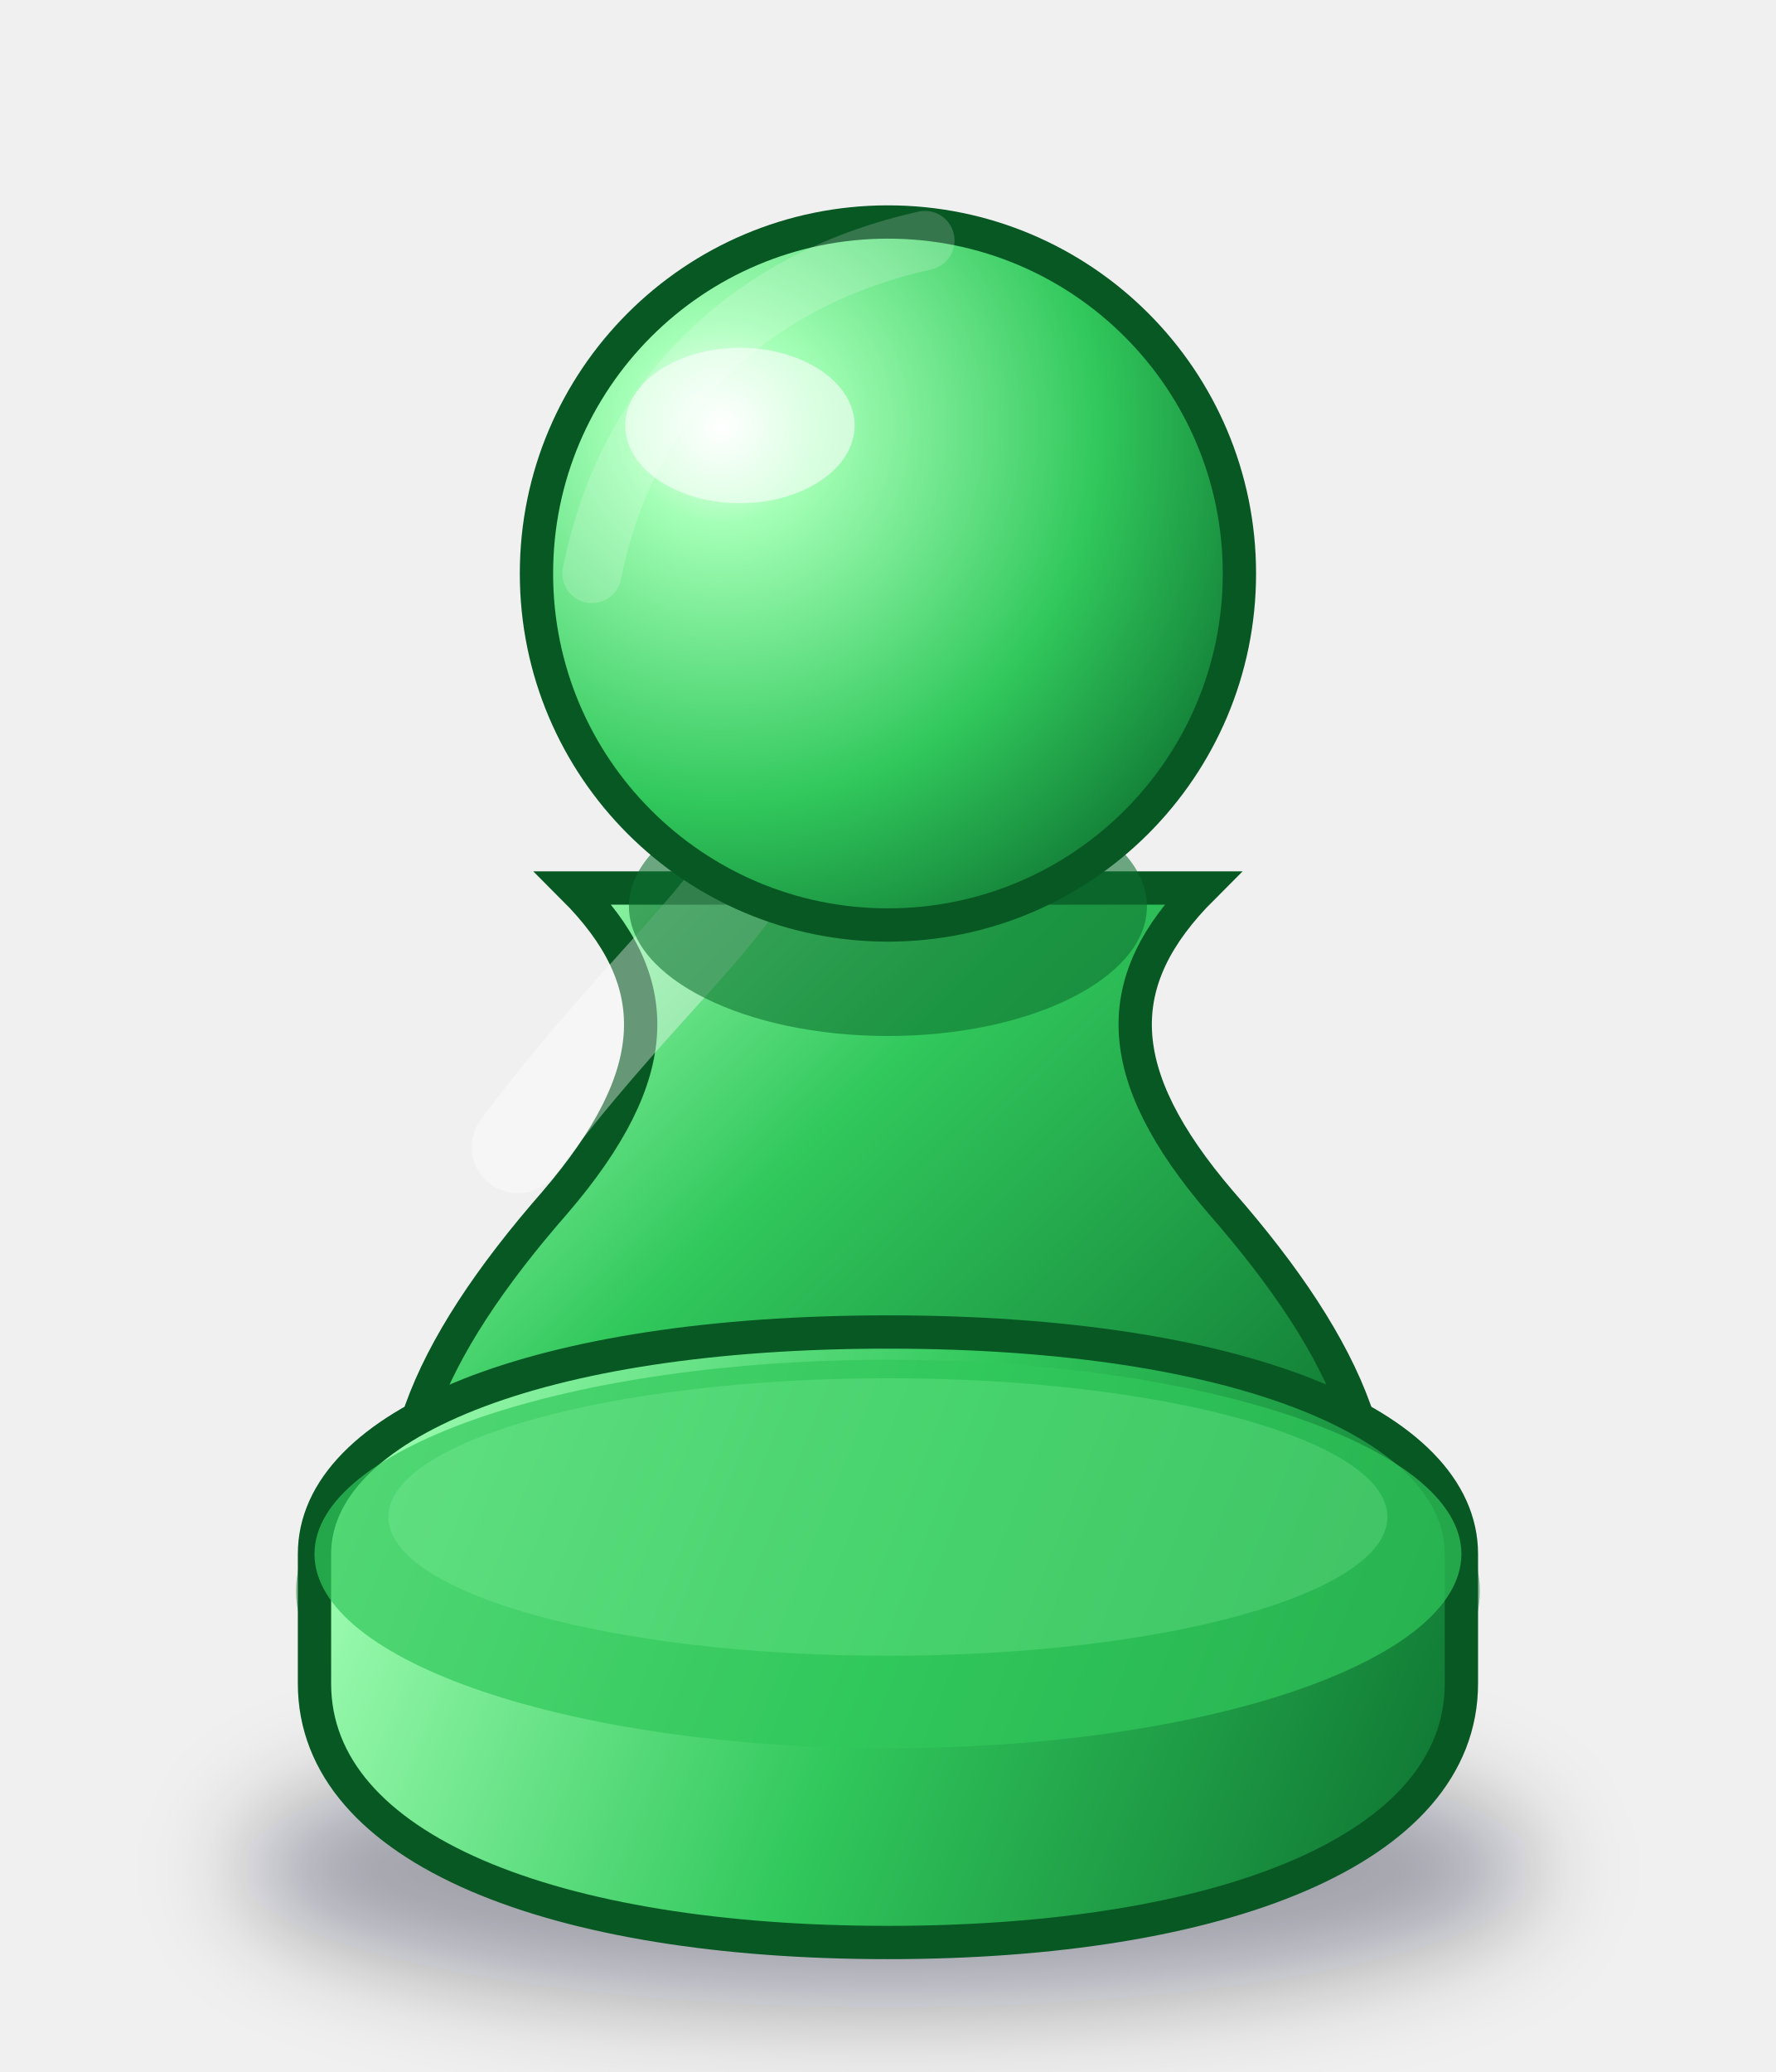
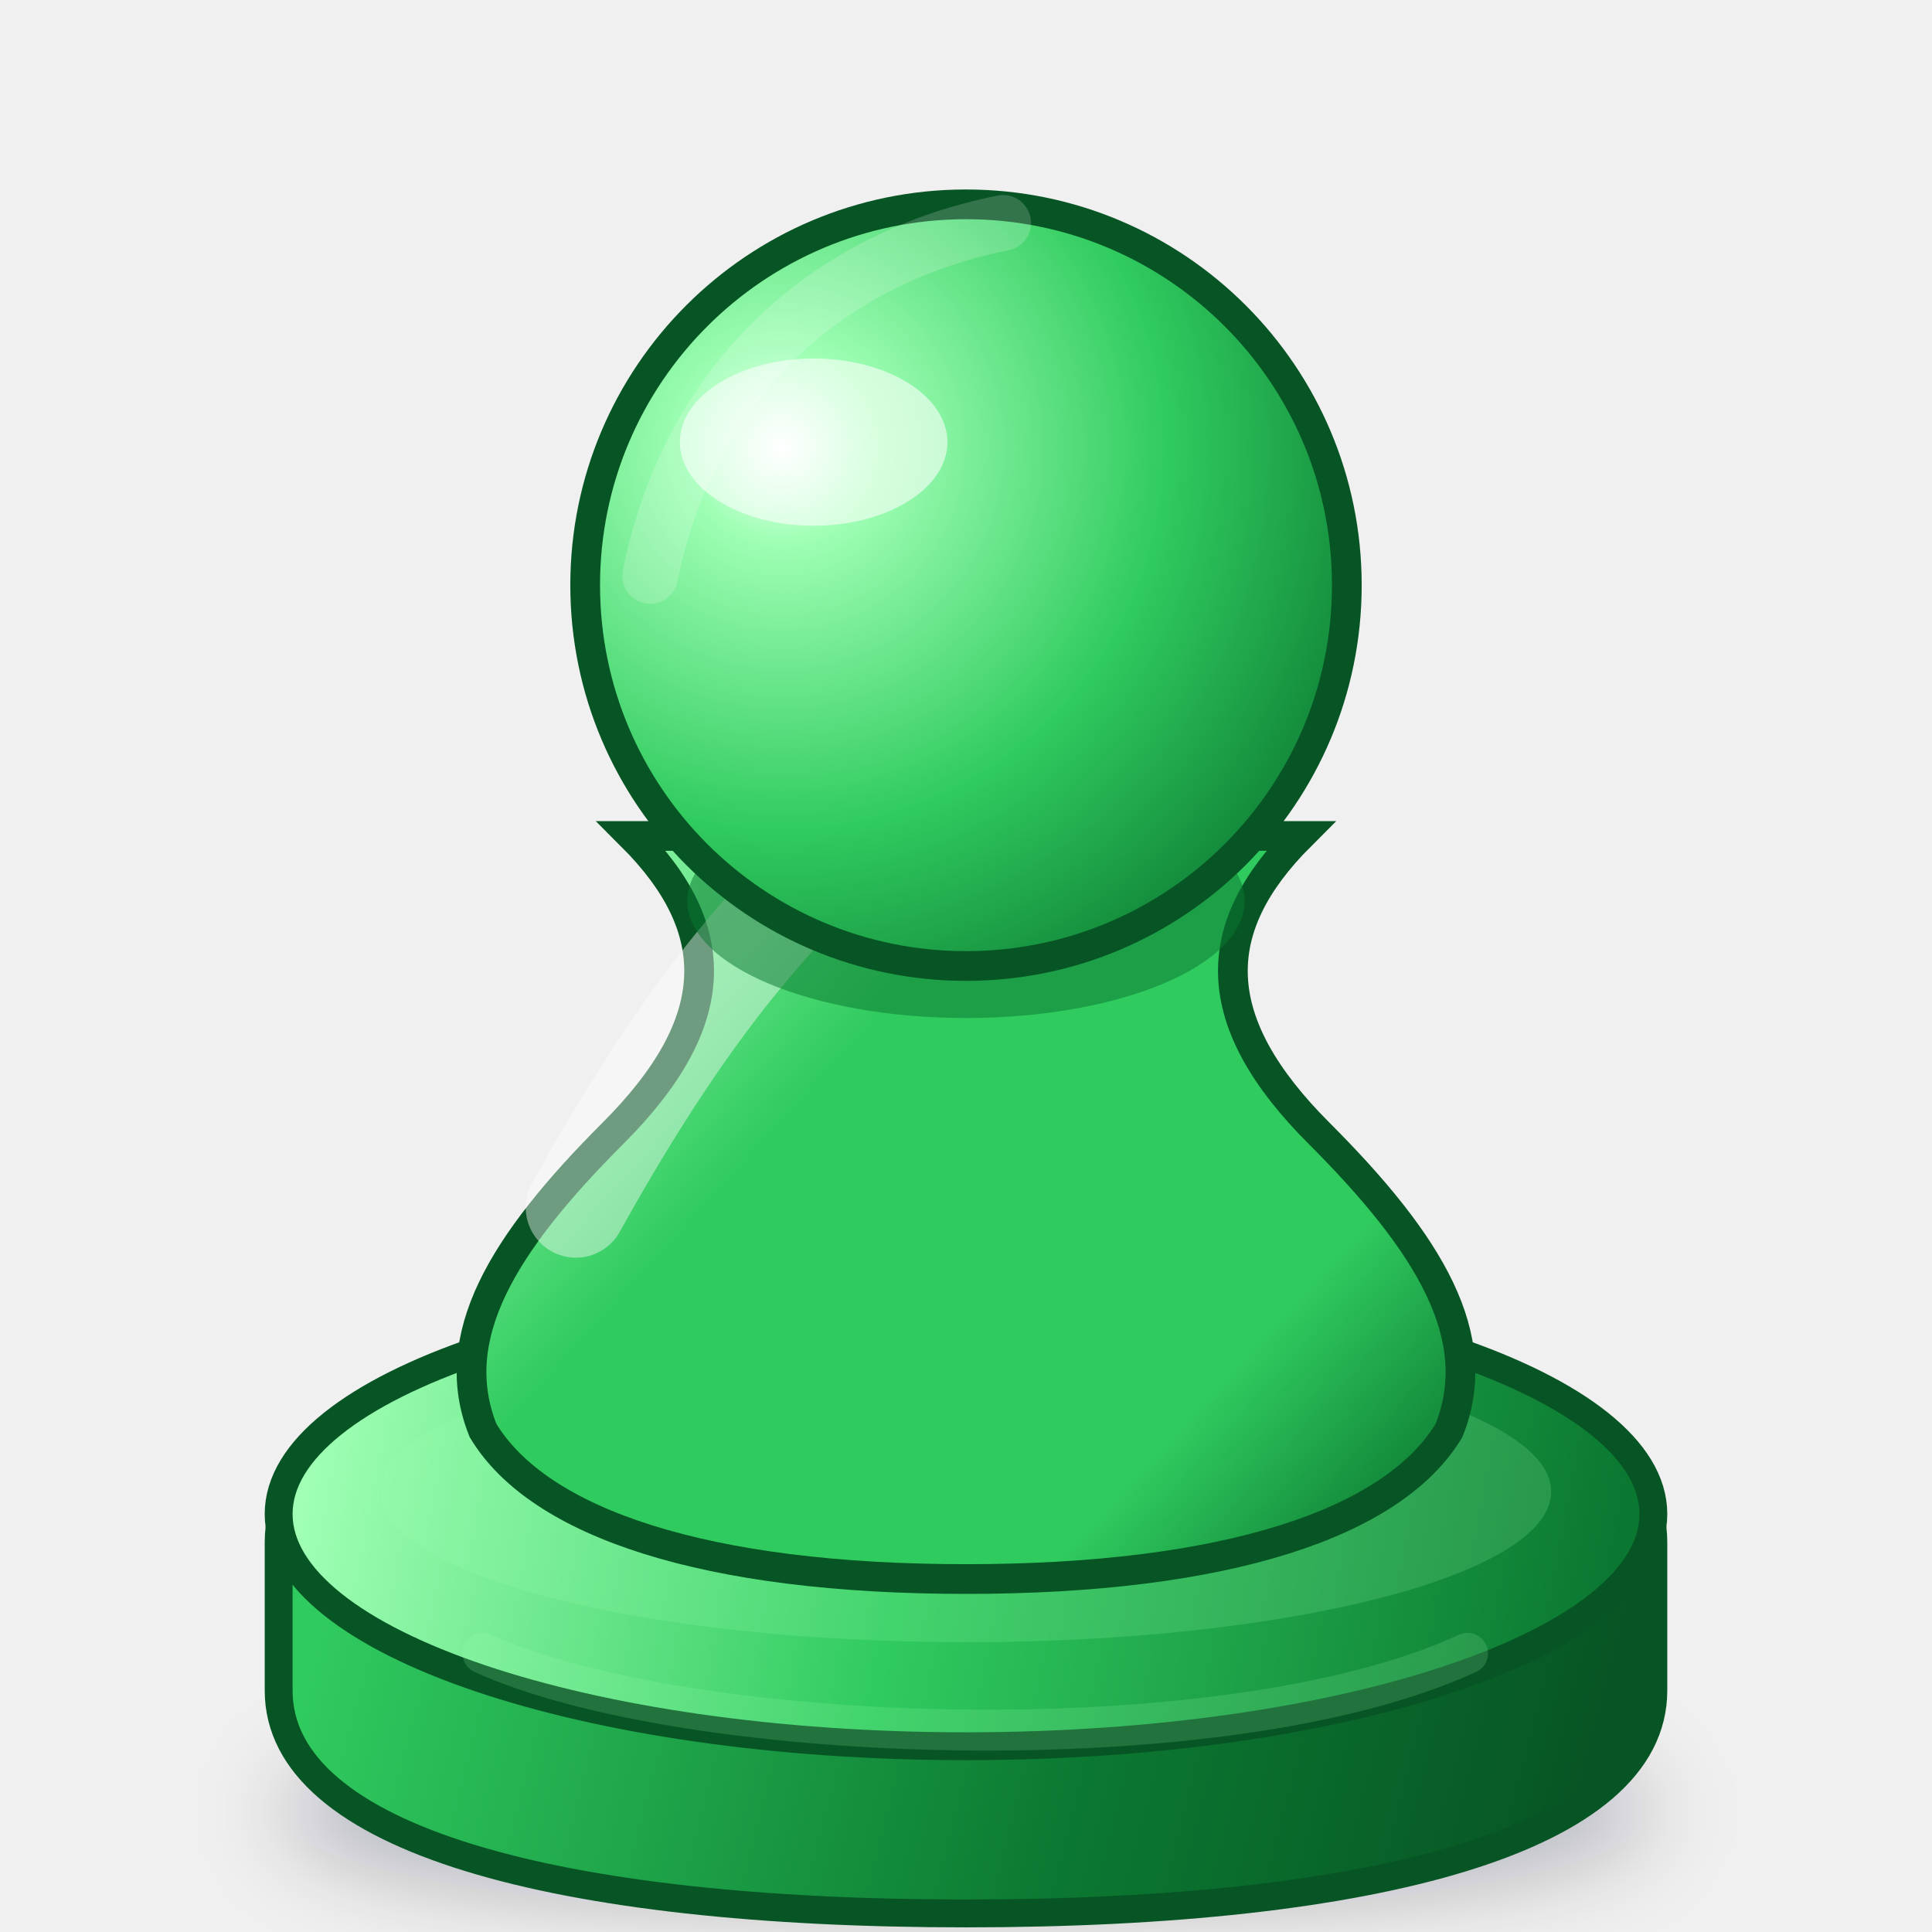
- <svg xmlns="http://www.w3.org/2000/svg" width="96" height="112" viewBox="0 0 96 112" fill="none">
+ <svg xmlns="http://www.w3.org/2000/svg" width="104" height="104" viewBox="0 0 104 104" fill="none">
  <defs>
-     <radialGradient id="head" cx="0" cy="0" r="1" gradientUnits="userSpaceOnUse" gradientTransform="translate(39 23) rotate(47) scale(33)">
+     <radialGradient id="head" cx="0" cy="0" r="1" gradientUnits="userSpaceOnUse" gradientTransform="translate(42 24) rotate(45) scale(36)">
      <stop offset="0" stop-color="#FFFFFF" />
-       <stop offset="0.16" stop-color="#A4FFB6" />
-       <stop offset="0.62" stop-color="#31C85C" />
-       <stop offset="1" stop-color="#0D7130" />
+       <stop offset="0.14" stop-color="#A0FFB5" />
+       <stop offset="0.58" stop-color="#30CB5F" />
+       <stop offset="1" stop-color="#0B7831" />
    </radialGradient>
-     <linearGradient id="body" x1="28" y1="46" x2="69" y2="88" gradientUnits="userSpaceOnUse">
-       <stop offset="0" stop-color="#A4FFB6" />
-       <stop offset="0.38" stop-color="#31C85C" />
-       <stop offset="1" stop-color="#0D7130" />
+     <linearGradient id="body" x1="30" y1="43" x2="75" y2="84" gradientUnits="userSpaceOnUse">
+       <stop offset="0" stop-color="#A0FFB5" />
+       <stop offset="0.34" stop-color="#30CB5F" />
+       <stop offset="0.78" stop-color="#30CB5F" />
+       <stop offset="1" stop-color="#0B7831" />
    </linearGradient>
-     <linearGradient id="rim" x1="18" y1="78" x2="79" y2="102" gradientUnits="userSpaceOnUse">
-       <stop offset="0" stop-color="#A4FFB6" />
-       <stop offset="0.48" stop-color="#31C85C" />
-       <stop offset="1" stop-color="#0D7130" />
+     <linearGradient id="baseTop" x1="17" y1="76" x2="86" y2="89" gradientUnits="userSpaceOnUse">
+       <stop offset="0" stop-color="#A0FFB5" />
+       <stop offset="0.46" stop-color="#30CB5F" />
+       <stop offset="1" stop-color="#0B7831" />
    </linearGradient>
-     <filter id="soft" x="-30%" y="-30%" width="160%" height="160%">
-       <feGaussianBlur stdDeviation="2.8" />
+     <linearGradient id="baseFront" x1="18" y1="84" x2="84" y2="101" gradientUnits="userSpaceOnUse">
+       <stop offset="0" stop-color="#30CB5F" />
+       <stop offset="0.62" stop-color="#0B7831" />
+       <stop offset="1" stop-color="#075524" />
+     </linearGradient>
+     <filter id="shadow" x="-35%" y="-60%" width="170%" height="220%">
+       <feGaussianBlur stdDeviation="2.4" />
    </filter>
  </defs>
-   <ellipse cx="48" cy="101" rx="35" ry="7.5" fill="#001120" fill-opacity="0.33" filter="url(#soft)" />
-   <path d="M31 48            C36 53 36 58 30 65            C23 73 20 80 23 86            C27 93 36 96 48 96            C60 96 69 93 73 86            C76 80 73 73 66 65            C60 58 60 53 65 48            Z" fill="url(#body)" stroke="#085824" stroke-width="1.8" />
-   <path d="M28 62C34 54 39 50 41 46" stroke="#FFFFFF" stroke-opacity="0.38" stroke-width="5" stroke-linecap="round" />
-   <ellipse cx="48" cy="86" rx="32" ry="13" fill="#0D7130" fill-opacity="0.42" />
-   <path d="M17 84            C17 77 29 72 48 72            C67 72 79 77 79 84            L79 91            C79 100 66 105 48 105            C30 105 17 100 17 91            Z" fill="url(#rim)" stroke="#085824" stroke-width="1.8" />
-   <ellipse cx="48" cy="84" rx="31" ry="10.5" fill="#31C85C" fill-opacity="0.70" />
-   <ellipse cx="48" cy="82" rx="27" ry="7.5" fill="#A4FFB6" fill-opacity="0.20" />
-   <ellipse cx="48" cy="49" rx="14" ry="7" fill="#0D7130" fill-opacity="0.58" />
-   <circle cx="48" cy="31" r="19" fill="url(#head)" stroke="#085824" stroke-width="1.8" />
-   <ellipse cx="40" cy="23" rx="6.2" ry="4.2" fill="#FFFFFF" fill-opacity="0.58" />
-   <path d="M32 31C34 21 41 15 50 13" stroke="#FFFFFF" stroke-opacity="0.18" stroke-width="3.2" stroke-linecap="round" />
+   <ellipse cx="52" cy="97.5" rx="37" ry="5.8" fill="#00111F" fill-opacity="0.24" filter="url(#shadow)" />
+   <path d="M15 83            C15 75 31 70 52 70            C73 70 89 75 89 83            L89 91            C89 99 74 103 52 103            C30 103 15 99 15 91Z" fill="url(#baseFront)" stroke="#075524" stroke-width="1.5" />
+   <ellipse cx="52" cy="81.5" rx="37" ry="12.5" fill="url(#baseTop)" stroke="#075524" stroke-width="1.5" />
+   <ellipse cx="52" cy="80.3" rx="31.5" ry="8.1" fill="#A0FFB5" fill-opacity="0.18" />
+   <path d="M34 45            C39 50 39 55 33 61            C27 67 24 72 26 77            C29 82 38 85 52 85            C66 85 75 82 78 77            C80 72 77 67 71 61            C65 55 65 50 70 45            Z" fill="url(#body)" stroke="#075524" stroke-width="1.6" />
+   <path d="M31 65            C36 56 40 51 44 47" stroke="#FFFFFF" stroke-opacity="0.42" stroke-width="5.4" stroke-linecap="round" />
+   <ellipse cx="52" cy="48.5" rx="15" ry="6.3" fill="#0B7831" fill-opacity="0.52" />
+   <circle cx="52" cy="31.5" r="20.5" fill="url(#head)" stroke="#075524" stroke-width="1.6" />
+   <ellipse cx="43.8" cy="23.8" rx="7.2" ry="4.5" fill="#FFFFFF" fill-opacity="0.58" />
+   <path d="M35 31            C37 21 44 14 54 12" stroke="#FFFFFF" stroke-opacity="0.18" stroke-width="3" stroke-linecap="round" />
+   <path d="M26 89            C37 94 66 95 79 89" stroke="#A0FFB5" stroke-opacity="0.17" stroke-width="2.2" stroke-linecap="round" />
</svg>
